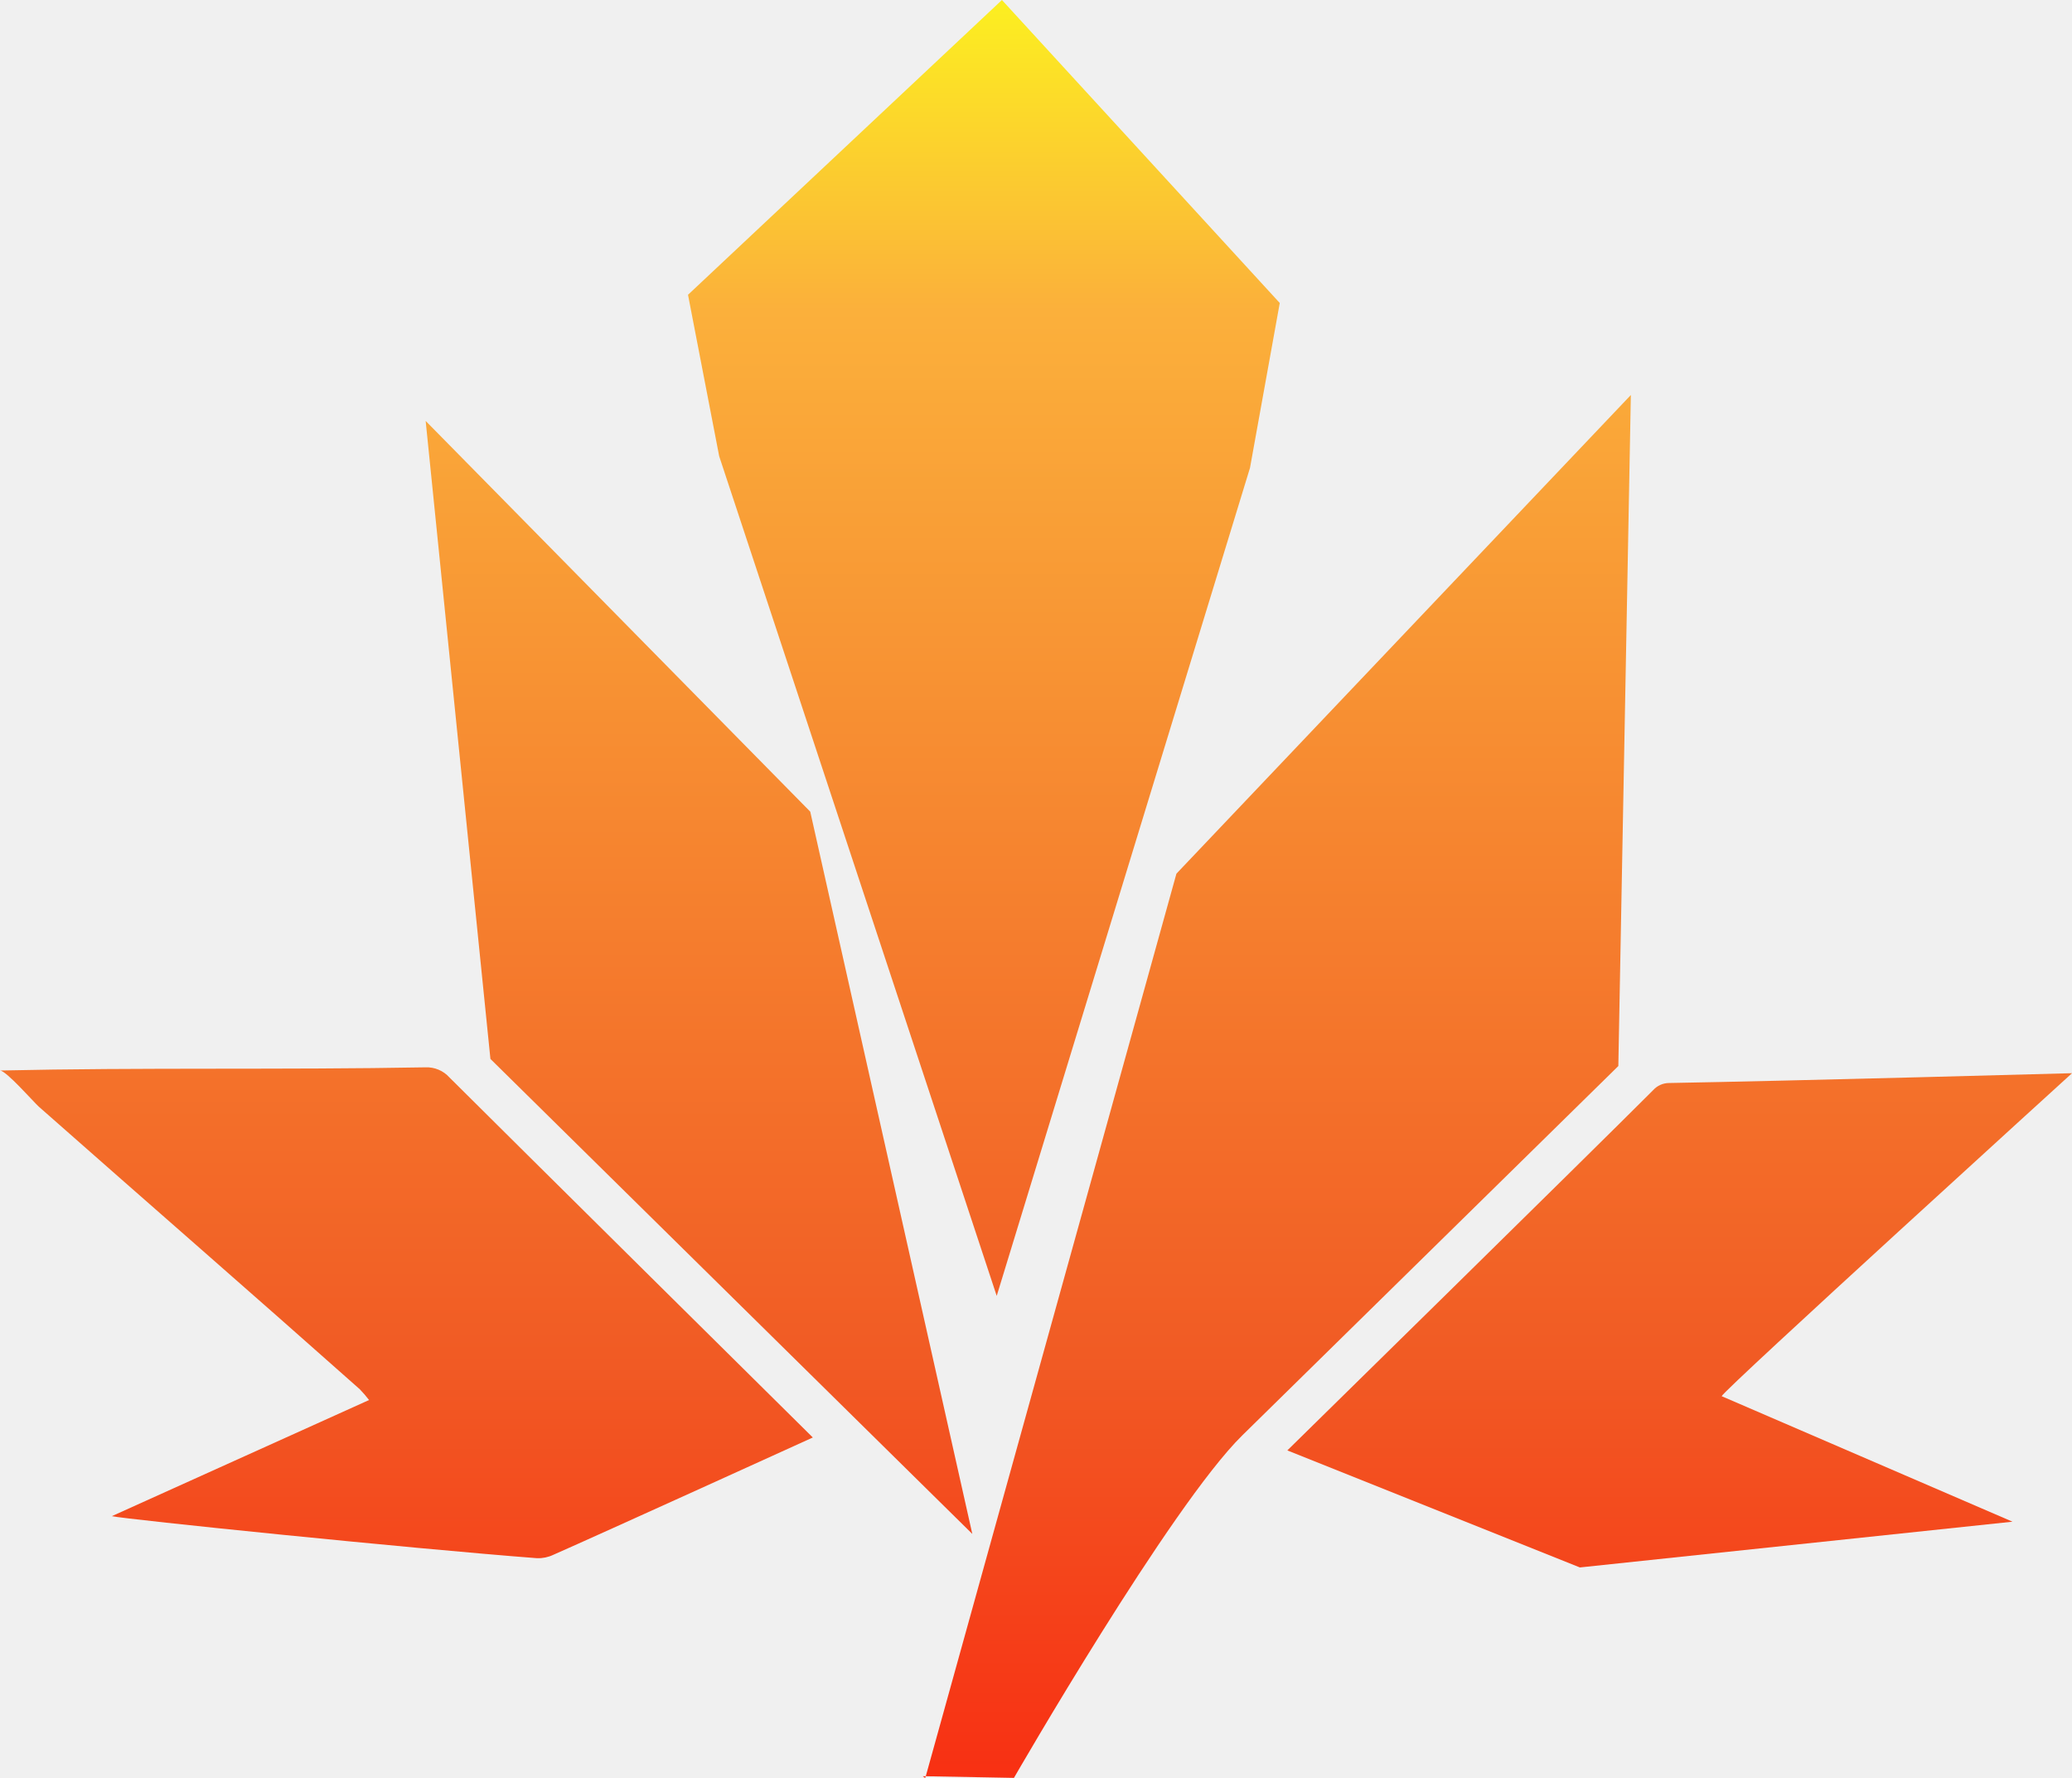
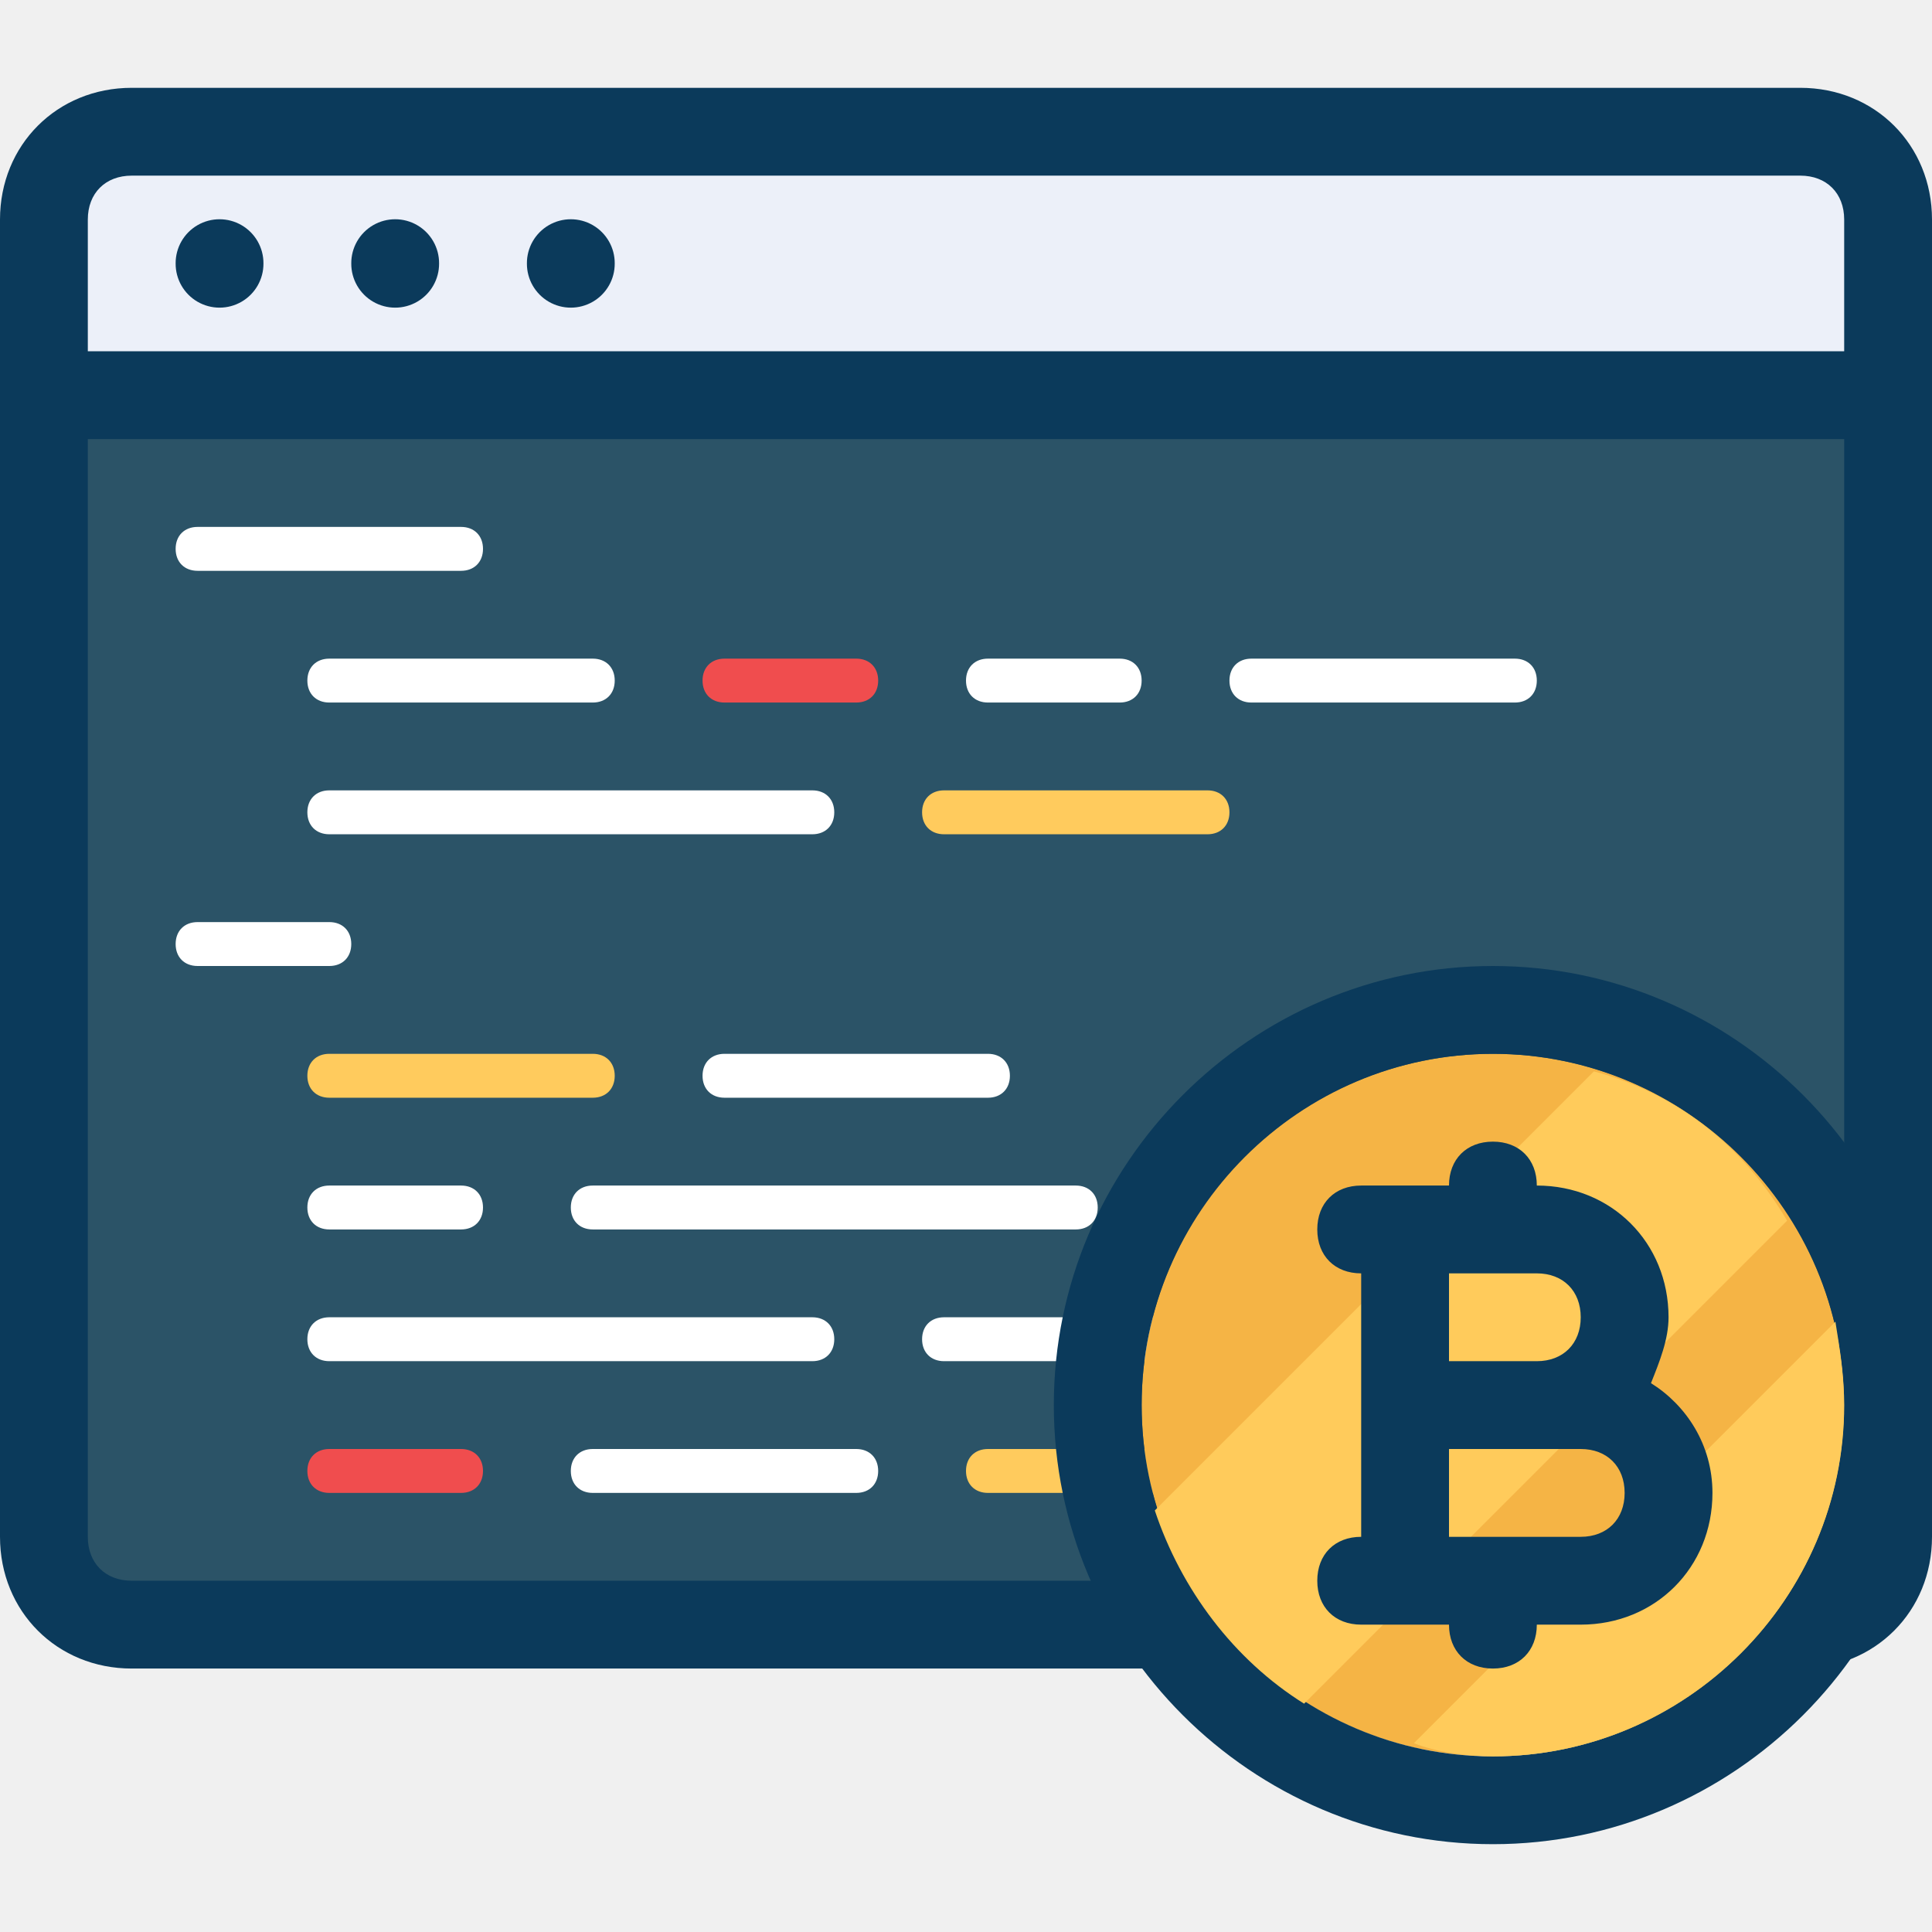
- <svg xmlns="http://www.w3.org/2000/svg" xmlns:xlink="http://www.w3.org/1999/xlink" id="图层_1" data-name="图层 1" viewBox="0 0 650.47 558.08">
-   <defs>
-     <style>.cls-1{fill:url(#未命名的渐变_26);}.cls-2{fill:url(#未命名的渐变_26-2);}.cls-3{fill:url(#未命名的渐变_26-3);}.cls-4{fill:url(#未命名的渐变_26-4);}.cls-5{fill:url(#未命名的渐变_26-5);}.cls-6{fill:url(#未命名的渐变_26-6);}</style>
-     <linearGradient id="未命名的渐变_26" x1="202.84" y1="122.79" x2="202.84" y2="684.02" gradientUnits="userSpaceOnUse">
-       <stop offset="0" stop-color="#fcee21" />
-       <stop offset="0.17" stop-color="#fbb03b" />
-       <stop offset="0.76" stop-color="#f15a24" />
-       <stop offset="1" stop-color="#f82e12" />
-     </linearGradient>
-     <linearGradient id="未命名的渐变_26-2" x1="602.57" y1="122.89" x2="602.57" y2="683.95" xlink:href="#未命名的渐变_26" />
-     <linearGradient id="未命名的渐变_26-3" x1="365.39" y1="122.79" x2="365.39" y2="684.02" xlink:href="#未命名的渐变_26" />
-     <linearGradient id="未命名的渐变_26-4" x1="476.57" y1="122.79" x2="476.57" y2="684.02" xlink:href="#未命名的渐变_26" />
-     <linearGradient id="未命名的渐变_26-5" x1="219.43" y1="2.16" x2="219.43" y2="563.38" xlink:href="#未命名的渐变_26" />
-     <linearGradient id="未命名的渐变_26-6" x1="308.87" y1="2.16" x2="308.87" y2="563.34" xlink:href="#未命名的渐变_26" />
-   </defs>
-   <path class="cls-1" d="M216.37,458.86a9.58,9.58,0,0,0-7.55-3.19c-44.51.82-89.06,0-133.56,1,1.92,0,10.74,10.08,12.21,11.37C121,497.63,154.76,527,188.2,556.71a37.86,37.86,0,0,1,2.92,3.39l-80.75,36.45c4.36,1,93.19,10.11,133.5,13.2a11.07,11.07,0,0,0,5.09-1.06c14.32-6.29,81.47-36.83,81.47-36.83S232.35,474.81,216.37,458.86Z" transform="translate(-75.26 -120.64)" />
-   <path class="cls-2" d="M599.24,460.59a6.75,6.75,0,0,0-5,2.24C574.61,482.49,479.4,575.91,479.4,575.91l91.84,36.74,135.81-14.36-91.31-39.4c1.21-2.44,110-101.38,110-101.38S637.71,459.93,599.24,460.59Z" transform="translate(-75.26 -120.64)" />
-   <path class="cls-3" d="M365.7,678.71c.07-.18.13-.35.19-.52l-1,0C364.91,678.08,365.67,678.79,365.7,678.71Z" transform="translate(-75.26 -120.64)" />
-   <path class="cls-4" d="M583.31,455.26l3.93-210.63L444.58,394.88,365.89,678.19l27.68.52s49.18-85.38,71.66-107.49Z" transform="translate(-75.26 -120.64)" />
-   <polygon class="cls-5" points="133.63 132.13 153.96 332.39 305.24 481.49 254.36 254.77 133.63 132.13" />
-   <polygon class="cls-6" points="314.54 0 215.99 92.53 225.78 143.21 312.9 406.77 392.42 146.84 401.76 95.11 314.54 0" />
+ <svg xmlns="http://www.w3.org/2000/svg" t="1682772195977" class="icon" viewBox="0 0 1024 1024" version="1.1" p-id="4096" width="200" height="200">
+   <path d="M954.182 861.091H69.818c-25.6 0-46.545-20.945-46.545-46.545V209.455h977.455v605.091c0 25.6-20.945 46.545-46.545 46.545z" fill="#2B5367" p-id="4097" />
+   <path d="M1000.727 209.455H23.273V116.364c0-25.6 20.945-46.545 46.545-46.545h884.364c25.6 0 46.545 20.945 46.545 46.545v93.091z" fill="#ECF0F9" p-id="4098" />
+   <path d="M954.182 46.545H69.818C30.255 46.545 0 76.8 0 116.364v698.182c0 39.564 30.255 69.818 69.818 69.818h884.364c39.564 0 69.818-30.255 69.818-69.818V116.364c0-39.564-30.255-69.818-69.818-69.818zM46.545 116.364c0-13.964 9.309-23.273 23.273-23.273h884.364c13.964 0 23.273 9.309 23.273 23.273v69.818H46.545V116.364z m930.909 698.182c0 13.964-9.309 23.273-23.273 23.273H69.818c-13.964 0-23.273-9.309-23.273-23.273V232.727h930.909v581.818z" fill="#0B3A5B" p-id="4099" />
+   <path d="M116.364 139.636m-23.273 0a23.273 23.273 0 1 0 46.545 0 23.273 23.273 0 1 0-46.545 0Z" fill="#0B3A5B" p-id="4100" />
+   <path d="M209.455 139.636m-23.273 0a23.273 23.273 0 1 0 46.545 0 23.273 23.273 0 1 0-46.545 0Z" fill="#0B3A5B" p-id="4101" />
+   <path d="M302.545 139.636m-23.273 0a23.273 23.273 0 1 0 46.545 0 23.273 23.273 0 1 0-46.545 0Z" fill="#0B3A5B" p-id="4102" />
+   <path d="M93.091 290.909c0-6.982 4.655-11.636 11.636-11.636h139.636c6.982 0 11.636 4.655 11.636 11.636s-4.655 11.636-11.636 11.636h-139.636c-6.982 0-11.636-4.655-11.636-11.636zM302.545 779.636c0-6.982 4.655-11.636 11.636-11.636h139.636c6.982 0 11.636 4.655 11.636 11.636s-4.655 11.636-11.636 11.636h-139.636c-6.982 0-11.636-4.655-11.636-11.636zM162.909 360.727c0-6.982 4.655-11.636 11.636-11.636h139.636c6.982 0 11.636 4.655 11.636 11.636s-4.655 11.636-11.636 11.636h-139.636c-6.982 0-11.636-4.655-11.636-11.636zM488.727 709.818c0-6.982 4.655-11.636 11.636-11.636h139.636c6.982 0 11.636 4.655 11.636 11.636s-4.655 11.636-11.636 11.636h-139.636c-6.982 0-11.636-4.655-11.636-11.636zM651.636 360.727c0-6.982 4.655-11.636 11.636-11.636h139.636c6.982 0 11.636 4.655 11.636 11.636s-4.655 11.636-11.636 11.636h-139.636c-6.982 0-11.636-4.655-11.636-11.636zM372.364 570.182c0-6.982 4.655-11.636 11.636-11.636h139.636c6.982 0 11.636 4.655 11.636 11.636s-4.655 11.636-11.636 11.636h-139.636c-6.982 0-11.636-4.655-11.636-11.636z" fill="#FFFFFF" p-id="4103" />
+   <path d="M488.727 430.545c0-6.982 4.655-11.636 11.636-11.636h139.636c6.982 0 11.636 4.655 11.636 11.636s-4.655 11.636-11.636 11.636h-139.636c-6.982 0-11.636-4.655-11.636-11.636zM162.909 570.182c0-6.982 4.655-11.636 11.636-11.636h139.636c6.982 0 11.636 4.655 11.636 11.636s-4.655 11.636-11.636 11.636h-139.636c-6.982 0-11.636-4.655-11.636-11.636zM512 779.636c0-6.982 4.655-11.636 11.636-11.636h93.091c6.982 0 11.636 4.655 11.636 11.636s-4.655 11.636-11.636 11.636h-93.091c-6.982 0-11.636-4.655-11.636-11.636z" fill="#FFCB5D" p-id="4104" />
+   <path d="M372.364 360.727c0-6.982 4.655-11.636 11.636-11.636h69.818c6.982 0 11.636 4.655 11.636 11.636s-4.655 11.636-11.636 11.636h-69.818c-6.982 0-11.636-4.655-11.636-11.636z" fill="#F04D4E" p-id="4105" />
+   <path d="M512 360.727c0-6.982 4.655-11.636 11.636-11.636h69.818c6.982 0 11.636 4.655 11.636 11.636s-4.655 11.636-11.636 11.636h-69.818c-6.982 0-11.636-4.655-11.636-11.636zM162.909 640c0-6.982 4.655-11.636 11.636-11.636h69.818c6.982 0 11.636 4.655 11.636 11.636s-4.655 11.636-11.636 11.636h-69.818c-6.982 0-11.636-4.655-11.636-11.636zM93.091 500.364c0-6.982 4.655-11.636 11.636-11.636h69.818c6.982 0 11.636 4.655 11.636 11.636s-4.655 11.636-11.636 11.636h-69.818c-6.982 0-11.636-4.655-11.636-11.636z" fill="#FFFFFF" p-id="4106" />
+   <path d="M628.364 640c0-6.982 4.655-11.636 11.636-11.636h69.818c6.982 0 11.636 4.655 11.636 11.636s-4.655 11.636-11.636 11.636h-69.818c-6.982 0-11.636-4.655-11.636-11.636zM162.909 779.636c0-6.982 4.655-11.636 11.636-11.636h69.818c6.982 0 11.636 4.655 11.636 11.636s-4.655 11.636-11.636 11.636h-69.818c-6.982 0-11.636-4.655-11.636-11.636z" fill="#F04D4E" p-id="4107" />
+   <path d="M162.909 430.545c0-6.982 4.655-11.636 11.636-11.636h256c6.982 0 11.636 4.655 11.636 11.636s-4.655 11.636-11.636 11.636h-256c-6.982 0-11.636-4.655-11.636-11.636zM302.545 640c0-6.982 4.655-11.636 11.636-11.636h256c6.982 0 11.636 4.655 11.636 11.636s-4.655 11.636-11.636 11.636h-256c-6.982 0-11.636-4.655-11.636-11.636zM162.909 709.818c0-6.982 4.655-11.636 11.636-11.636h256c6.982 0 11.636 4.655 11.636 11.636s-4.655 11.636-11.636 11.636h-256c-6.982 0-11.636-4.655-11.636-11.636z" fill="#FFFFFF" p-id="4108" />
+   <path d="M791.273 744.727m-186.182 0a186.182 186.182 0 1 0 372.364 0 186.182 186.182 0 1 0-372.364 0Z" fill="#F5B445" p-id="4109" />
+   <path d="M791.273 977.455c-128 0-232.727-104.727-232.727-232.727s104.727-232.727 232.727-232.727 232.727 104.727 232.727 232.727-104.727 232.727-232.727 232.727z m0-418.909c-102.4 0-186.182 83.782-186.182 186.182s83.782 186.182 186.182 186.182 186.182-83.782 186.182-186.182-83.782-186.182-186.182-186.182z" fill="#0B3A5B" p-id="4110" />
+   <path d="M844.8 567.855l-232.727 232.727c13.964 41.891 41.891 79.127 79.127 102.4l256-256c-23.273-39.564-58.182-67.491-102.4-79.127zM791.273 930.909c102.4 0 186.182-83.782 186.182-186.182 0-13.964-2.327-30.255-4.655-44.218l-223.418 223.418c11.636 4.655 27.927 6.982 41.891 6.982z" fill="#FFCB5B" p-id="4111" />
+   <path d="M875.055 733.091c4.655-11.636 9.309-23.273 9.309-34.909 0-39.564-30.255-69.818-69.818-69.818 0-13.964-9.309-23.273-23.273-23.273s-23.273 9.309-23.273 23.273h-46.545c-13.964 0-23.273 9.309-23.273 23.273s9.309 23.273 23.273 23.273v139.636c-13.964 0-23.273 9.309-23.273 23.273s9.309 23.273 23.273 23.273h46.545c0 13.964 9.309 23.273 23.273 23.273s23.273-9.309 23.273-23.273h23.273c39.564 0 69.818-30.255 69.818-69.818 0-25.6-13.964-46.545-32.582-58.182zM814.545 674.909c13.964 0 23.273 9.309 23.273 23.273s-9.309 23.273-23.273 23.273h-46.545v-46.545h46.545z m23.273 139.636h-69.818v-46.545h69.818c13.964 0 23.273 9.309 23.273 23.273s-9.309 23.273-23.273 23.273z" fill="#0B3A5B" p-id="4112" />
</svg>
